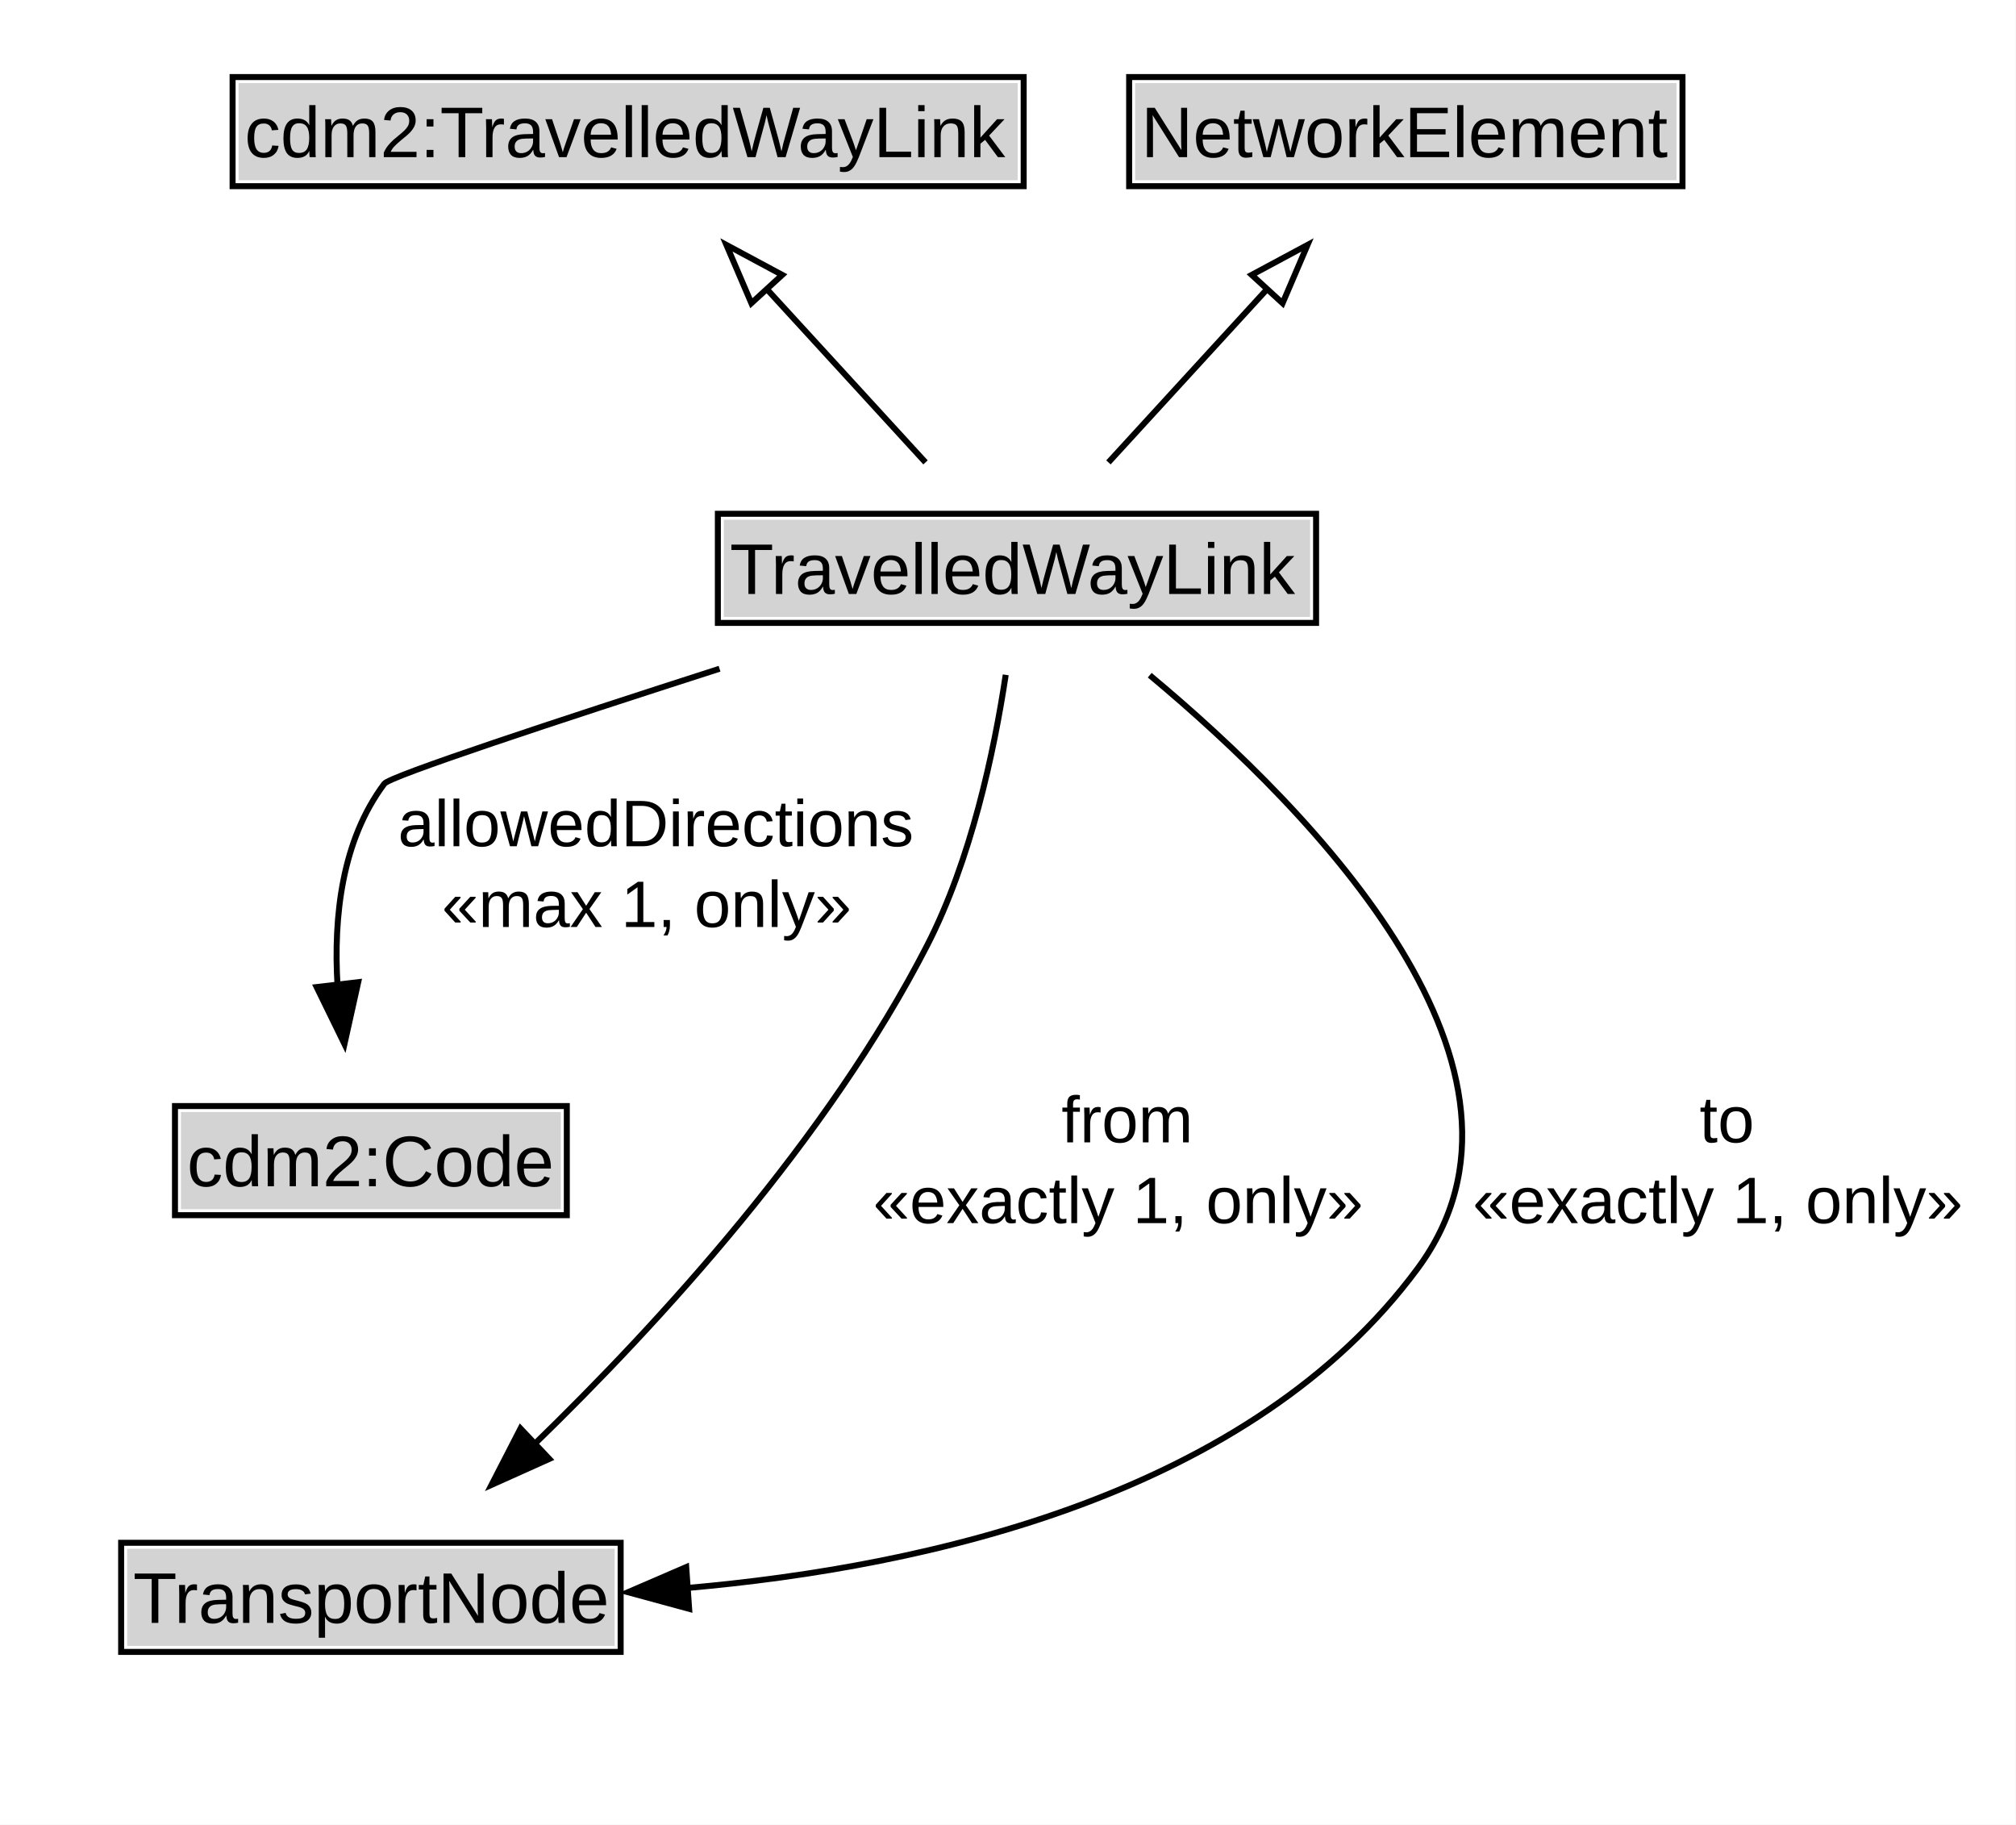
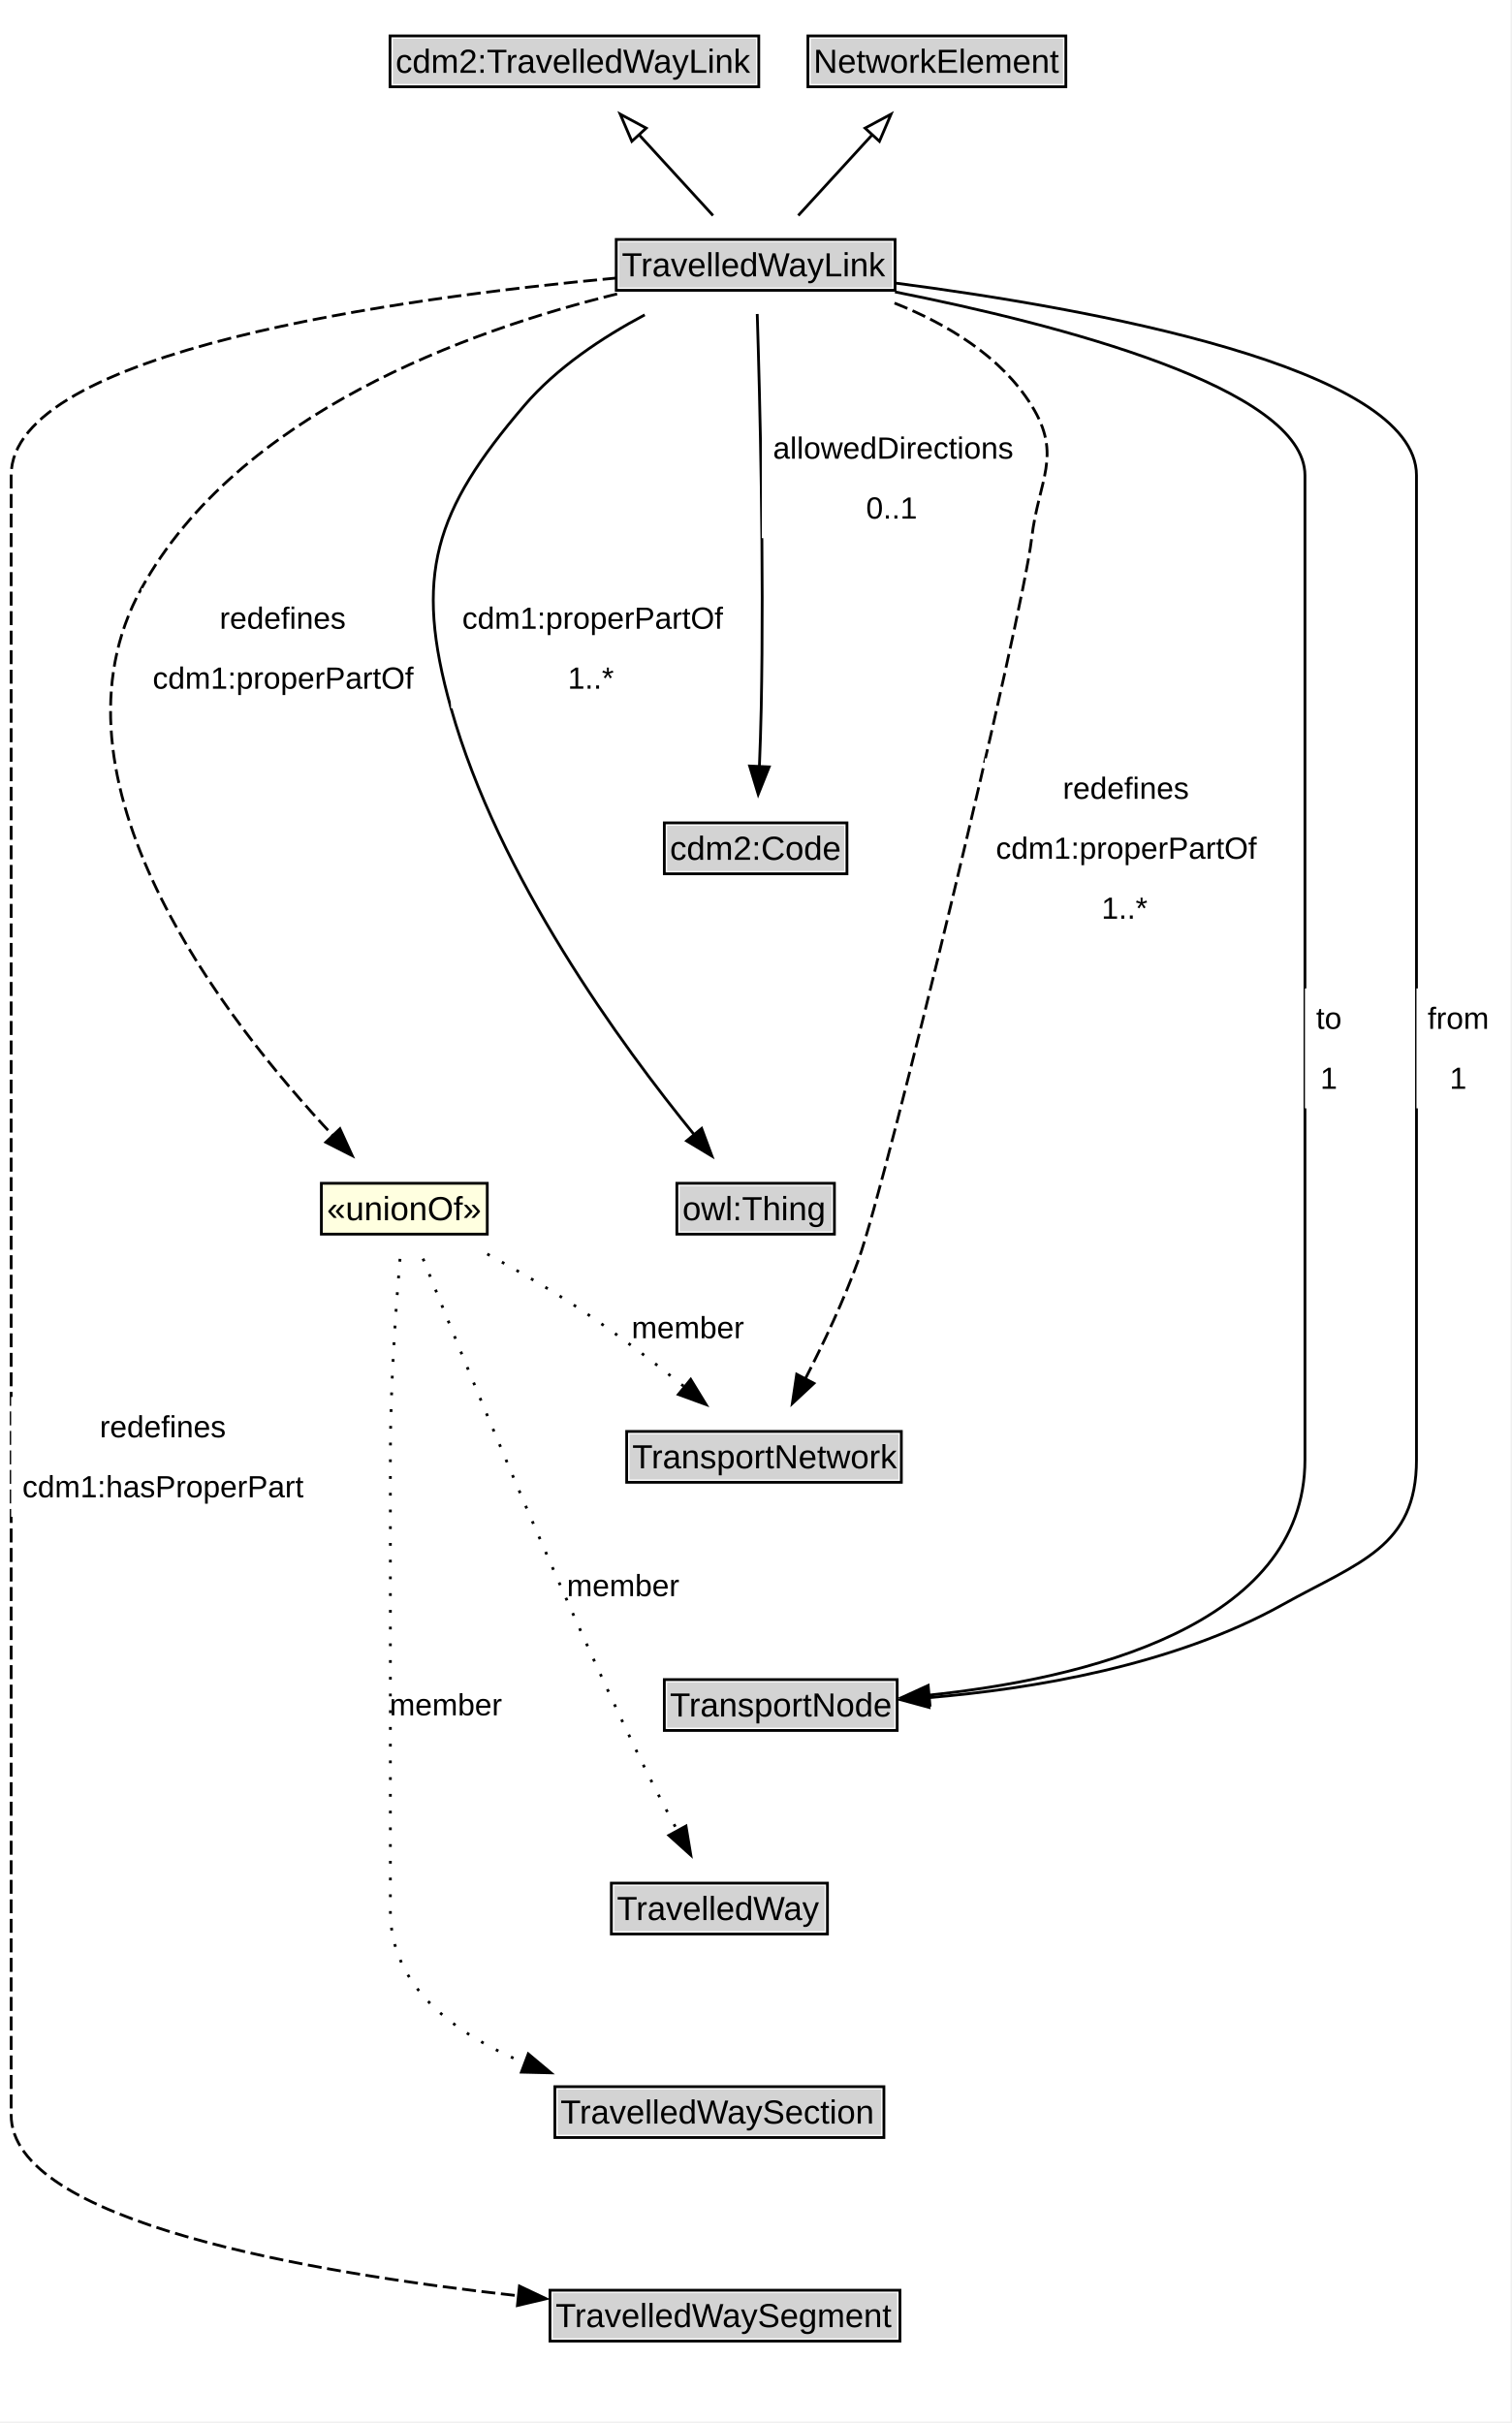
- <svg xmlns="http://www.w3.org/2000/svg" xmlns:xlink="http://www.w3.org/1999/xlink" width="337pt" height="305pt" viewBox="0.00 0.00 337.00 305.00">
-   <g id="graph0" class="graph" transform="scale(1 1) rotate(0) translate(4 301)">
-     <polygon fill="white" stroke="none" points="-4,4 -4,-301 332.92,-301 332.92,4 -4,4" />
-     <g id="clust2" class="cluster">
+ <svg xmlns="http://www.w3.org/2000/svg" xmlns:xlink="http://www.w3.org/1999/xlink" width="542pt" height="869pt" viewBox="0.00 0.00 542.00 869.00">
+   <g id="graph0" class="graph" transform="scale(1 1) rotate(0) translate(4 864.5)">
+     <polygon fill="white" stroke="none" points="-4,4 -4,-864.5 537.75,-864.5 537.75,4 -4,4" />
+     <g id="clust3" class="cluster">
</g>
    <g id="node1" class="node">
      <g id="a_node1">
-         <a xlink:href="../TravelledWayLink.md" xlink:title="&lt;TABLE&gt;">
-           <polygon fill="lightgray" stroke="none" points="117,-197.88 117,-214.12 215,-214.12 215,-197.88 117,-197.88" />
-           <text xml:space="preserve" text-anchor="start" x="118" y="-201.72" font-family="Arial" font-size="12.00">TravelledWayLink</text>
-           <polygon fill="none" stroke="black" points="116,-196.88 116,-215.12 216,-215.12 216,-196.88 116,-196.88" />
+         <a xlink:href="https://w3id.org/citydata/part2/v1/TravelledWayLink" xlink:title="&lt;TABLE&gt;">
+           <polygon fill="lightgray" stroke="none" points="136.88,-834.38 136.88,-850.62 267.12,-850.62 267.12,-834.38 136.88,-834.38" />
+           <text xml:space="preserve" text-anchor="start" x="137.88" y="-838.38" font-family="Arial" font-size="12.00">cdm2:TravelledWayLink</text>
+           <polygon fill="none" stroke="black" points="135.88,-833.38 135.88,-851.62 268.12,-851.62 268.12,-833.38 135.88,-833.38" />
+         </a>
+       </g>
+     </g>
+     <g id="node2" class="node">
+       <g id="a_node2">
+         <a xlink:href="../NetworkElement" xlink:title="&lt;TABLE&gt;">
+           <polygon fill="lightgray" stroke="none" points="286.75,-834.38 286.75,-850.62 377.25,-850.62 377.25,-834.38 286.75,-834.38" />
+           <text xml:space="preserve" text-anchor="start" x="287.75" y="-838.38" font-family="Arial" font-size="12.00">NetworkElement</text>
+           <polygon fill="none" stroke="black" points="285.75,-833.38 285.75,-851.62 378.25,-851.62 378.25,-833.38 285.75,-833.38" />
        </a>
      </g>
    </g>
    <g id="node3" class="node">
-       <polygon fill="lightgray" stroke="none" points="26.25,-98.88 26.25,-115.12 89.75,-115.12 89.75,-98.88 26.25,-98.88" />
-       <text xml:space="preserve" text-anchor="start" x="27.25" y="-102.72" font-family="Arial" font-size="12.00">cdm2:Code</text>
-       <polygon fill="none" stroke="black" points="25.25,-97.88 25.25,-116.12 90.75,-116.12 90.75,-97.88 25.25,-97.88" />
-     </g>
-     <g id="edge6" class="edge">
-       <path fill="none" stroke="black" d="M116.28,-189.22C89.29,-180.54 61.21,-171.28 60.25,-170 53.15,-160.54 51.73,-147.78 52.42,-136.3" />
-       <polygon fill="black" stroke="black" points="55.88,-136.83 53.58,-126.49 48.93,-136.01 55.88,-136.83" />
-       <text xml:space="preserve" text-anchor="middle" x="105.62" y="-159.55" font-family="Arial" font-size="11.00"> allowedDirections </text>
-       <text xml:space="preserve" text-anchor="middle" x="105.62" y="-146.05" font-family="Arial" font-size="11.00"> «max 1, only»  </text>
-     </g>
-     <g id="node4" class="node">
-       <g id="a_node4">
-         <a xlink:href="../TransportNode.md" xlink:title="&lt;TABLE&gt;">
-           <polygon fill="lightgray" stroke="none" points="17.25,-25.88 17.25,-42.12 98.75,-42.12 98.75,-25.88 17.25,-25.88" />
-           <text xml:space="preserve" text-anchor="start" x="18.25" y="-29.73" font-family="Arial" font-size="12.00">TransportNode</text>
-           <polygon fill="none" stroke="black" points="16.25,-24.88 16.25,-43.12 99.75,-43.12 99.75,-24.88 16.25,-24.88" />
+       <g id="a_node3">
+         <a xlink:href="../TravelledWayLink" xlink:title="&lt;TABLE&gt;">
+           <polygon fill="lightgray" stroke="none" points="218,-761.38 218,-777.62 316,-777.62 316,-761.38 218,-761.38" />
+           <text xml:space="preserve" text-anchor="start" x="219" y="-765.38" font-family="Arial" font-size="12.00">TravelledWayLink</text>
+           <polygon fill="none" stroke="black" points="217,-760.38 217,-778.62 317,-778.62 317,-760.38 217,-760.38" />
        </a>
      </g>
    </g>
-     <g id="edge7" class="edge">
-       <path fill="none" stroke="black" d="M164.12,-188.2C162.17,-175.28 158.33,-157.29 151,-143 134.42,-110.69 106.28,-79.93 85.29,-59.56" />
-       <polygon fill="black" stroke="black" points="87.82,-57.14 78.16,-52.8 83.01,-62.22 87.82,-57.14" />
-       <text xml:space="preserve" text-anchor="middle" x="184.44" y="-110.05" font-family="Arial" font-size="11.00"> from </text>
-       <text xml:space="preserve" text-anchor="middle" x="184.44" y="-96.55" font-family="Arial" font-size="11.00"> «exactly 1, only»  </text>
+     <g id="edge1" class="edge">
+       <path fill="none" stroke="black" d="M251.71,-787.21C243.79,-795.85 233.96,-806.59 225.14,-816.22" />
+       <polygon fill="none" stroke="black" points="222.6,-813.82 218.43,-823.56 227.76,-818.55 222.6,-813.82" />
    </g>
-     <g id="edge8" class="edge">
-       <path fill="none" stroke="black" d="M188.19,-188.14C216.06,-164.9 257.44,-122.12 233,-89 205.19,-51.31 151.44,-39.12 110.81,-35.56" />
-       <polygon fill="black" stroke="black" points="111.2,-32.08 100.98,-34.86 110.71,-39.06 111.2,-32.08" />
-       <text xml:space="preserve" text-anchor="middle" x="284.67" y="-110.05" font-family="Arial" font-size="11.00"> to </text>
-       <text xml:space="preserve" text-anchor="middle" x="284.67" y="-96.55" font-family="Arial" font-size="11.00"> «exactly 1, only»  </text>
+     <g id="edge2" class="edge">
+       <path fill="none" stroke="black" d="M282.29,-787.21C290.21,-795.85 300.04,-806.59 308.86,-816.22" />
+       <polygon fill="none" stroke="black" points="306.24,-818.55 315.57,-823.56 311.4,-813.82 306.24,-818.55" />
    </g>
    <g id="node5" class="node">
-       <polygon fill="lightgray" stroke="none" points="35.88,-270.88 35.88,-287.12 166.12,-287.12 166.12,-270.88 35.88,-270.88" />
-       <text xml:space="preserve" text-anchor="start" x="36.88" y="-274.73" font-family="Arial" font-size="12.00">cdm2:TravelledWayLink</text>
-       <polygon fill="none" stroke="black" points="34.88,-269.88 34.88,-288.12 167.12,-288.12 167.12,-269.88 34.88,-269.88" />
+       <g id="a_node5">
+         <a xlink:href="https://w3id.org/citydata/part2/v1/Code" xlink:title="&lt;TABLE&gt;">
+           <polygon fill="lightgray" stroke="none" points="235.25,-552.12 235.25,-568.38 298.75,-568.38 298.75,-552.12 235.25,-552.12" />
+           <text xml:space="preserve" text-anchor="start" x="236.25" y="-556.12" font-family="Arial" font-size="12.00">cdm2:Code</text>
+           <polygon fill="none" stroke="black" points="234.25,-551.12 234.25,-569.38 299.75,-569.38 299.75,-551.12 234.25,-551.12" />
+         </a>
+       </g>
    </g>
-     <g id="edge1" class="edge">
-       <path fill="none" stroke="black" d="M150.71,-223.71C142.79,-232.35 132.96,-243.09 124.14,-252.72" />
-       <polygon fill="none" stroke="black" points="121.6,-250.32 117.43,-260.06 126.76,-255.05 121.6,-250.32" />
+     <g id="edge11" class="edge">
+       <path fill="none" stroke="black" d="M267.57,-751.89C268.48,-723.1 270.05,-662.06 269,-610.5 268.86,-603.68 268.62,-596.33 268.34,-589.44" />
+       <polygon fill="black" stroke="black" points="271.85,-589.46 267.92,-579.62 264.85,-589.77 271.85,-589.46" />
+       <polygon fill="white" stroke="none" points="269.22,-671.5 269.22,-714.5 361.97,-714.5 361.97,-671.5 269.22,-671.5" />
+       <text xml:space="preserve" text-anchor="start" x="273.22" y="-700" font-family="Arial" font-size="11.00">allowedDirections</text>
+       <text xml:space="preserve" text-anchor="start" x="306.6" y="-678.5" font-family="Arial" font-size="11.00">0..1</text>
    </g>
    <g id="node6" class="node">
      <g id="a_node6">
-         <a xlink:href="../NetworkElement.md" xlink:title="&lt;TABLE&gt;">
-           <polygon fill="lightgray" stroke="none" points="185.75,-270.88 185.75,-287.12 276.25,-287.12 276.25,-270.88 185.75,-270.88" />
-           <text xml:space="preserve" text-anchor="start" x="186.75" y="-274.73" font-family="Arial" font-size="12.00">NetworkElement</text>
-           <polygon fill="none" stroke="black" points="184.75,-269.88 184.75,-288.12 277.25,-288.12 277.25,-269.88 184.75,-269.88" />
+         <a xlink:href="https://w3id.org/citydata/imported/owl/latest/Thing" xlink:title="&lt;TABLE&gt;">
+           <polygon fill="lightgray" stroke="none" points="239.75,-422.88 239.75,-439.12 294.25,-439.12 294.25,-422.88 239.75,-422.88" />
+           <text xml:space="preserve" text-anchor="start" x="240.75" y="-426.88" font-family="Arial" font-size="12.00">owl:Thing</text>
+           <polygon fill="none" stroke="black" points="238.75,-421.88 238.75,-440.12 295.25,-440.12 295.25,-421.88 238.75,-421.88" />
        </a>
      </g>
    </g>
-     <g id="edge2" class="edge">
-       <path fill="none" stroke="black" d="M181.29,-223.71C189.21,-232.35 199.04,-243.09 207.86,-252.72" />
-       <polygon fill="none" stroke="black" points="205.24,-255.05 214.57,-260.06 210.4,-250.32 205.24,-255.05" />
+     <g id="edge20" class="edge">
+       <path fill="none" stroke="black" d="M227.23,-751.58C212.08,-743.53 195.66,-732.65 184,-719 151.77,-681.28 144.3,-658.25 157.75,-610.5 174.77,-550.08 218.57,-489.92 245.26,-457.18" />
+       <polygon fill="black" stroke="black" points="247.64,-459.79 251.33,-449.86 242.25,-455.33 247.64,-459.79" />
+       <polygon fill="white" stroke="none" points="157.75,-610.5 157.75,-653.5 258,-653.5 258,-610.5 157.75,-610.5" />
+       <text xml:space="preserve" text-anchor="start" x="161.75" y="-639" font-family="Arial" font-size="11.00">cdm1:properPartOf</text>
+       <text xml:space="preserve" text-anchor="start" x="199.62" y="-617.5" font-family="Arial" font-size="11.00">1..*</text>
+     </g>
+     <g id="node7" class="node">
+       <g id="a_node7">
+         <a xlink:href="../TransportNetwork" xlink:title="&lt;TABLE&gt;">
+           <polygon fill="lightgray" stroke="none" points="221.75,-333.88 221.75,-350.12 318.25,-350.12 318.25,-333.88 221.75,-333.88" />
+           <text xml:space="preserve" text-anchor="start" x="222.75" y="-337.88" font-family="Arial" font-size="12.00">TransportNetwork</text>
+           <polygon fill="none" stroke="black" points="220.75,-332.88 220.75,-351.12 319.25,-351.12 319.25,-332.88 220.75,-332.88" />
+         </a>
+       </g>
+     </g>
+     <g id="edge19" class="edge">
+       <path fill="none" stroke="black" stroke-dasharray="5,2" d="M316.81,-755.8C335.59,-748.33 355.04,-736.74 366,-719 377.1,-701.04 368.48,-692.47 366,-671.5 362.53,-642.17 313.96,-440.81 304,-413 298.73,-398.29 291.29,-382.59 284.71,-369.79" />
+       <polygon fill="black" stroke="black" points="287.91,-368.37 280.16,-361.15 281.72,-371.63 287.91,-368.37" />
+       <polygon fill="white" stroke="none" points="349.15,-528 349.15,-592.5 449.4,-592.5 449.4,-528 349.15,-528" />
+       <text xml:space="preserve" text-anchor="start" x="377.15" y="-578" font-family="Arial" font-size="11.00">redefines</text>
+       <text xml:space="preserve" text-anchor="start" x="353.15" y="-556.5" font-family="Arial" font-size="11.00">cdm1:properPartOf</text>
+       <text xml:space="preserve" text-anchor="start" x="391.03" y="-535" font-family="Arial" font-size="11.00">1..*</text>
+     </g>
+     <g id="node8" class="node">
+       <g id="a_node8">
+         <a xlink:href="../TransportNode" xlink:title="&lt;TABLE&gt;">
+           <polygon fill="lightgray" stroke="none" points="235.25,-244.88 235.25,-261.12 316.75,-261.12 316.75,-244.88 235.25,-244.88" />
+           <text xml:space="preserve" text-anchor="start" x="236.25" y="-248.88" font-family="Arial" font-size="12.00">TransportNode</text>
+           <polygon fill="none" stroke="black" points="234.25,-243.88 234.25,-262.12 317.75,-262.12 317.75,-243.88 234.25,-243.88" />
+         </a>
+       </g>
+     </g>
+     <g id="edge12" class="edge">
+       <path fill="none" stroke="black" d="M316.97,-759.81C375.33,-748.2 464,-725.4 464,-694 464,-694 464,-694 464,-341 464,-281.11 384.45,-262.32 328.84,-256.51" />
+       <polygon fill="black" stroke="black" points="329.51,-253.05 319.23,-255.62 328.87,-260.02 329.51,-253.05" />
+       <polygon fill="white" stroke="none" points="464,-467 464,-510 481,-510 481,-467 464,-467" />
+       <text xml:space="preserve" text-anchor="start" x="468" y="-495.5" font-family="Arial" font-size="11.00">to</text>
+       <text xml:space="preserve" text-anchor="start" x="469.5" y="-474" font-family="Arial" font-size="11.00">1</text>
+     </g>
+     <g id="edge13" class="edge">
+       <path fill="none" stroke="black" d="M316.97,-763C386.51,-753.94 504,-732.87 504,-694 504,-694 504,-694 504,-341 504,-309.55 483.47,-304.32 456,-289 416.82,-267.15 366.23,-258.75 328.67,-255.61" />
+       <polygon fill="black" stroke="black" points="329.19,-252.14 318.96,-254.91 328.68,-259.12 329.19,-252.14" />
+       <polygon fill="white" stroke="none" points="504,-467 504,-510 533.75,-510 533.75,-467 504,-467" />
+       <text xml:space="preserve" text-anchor="start" x="508" y="-495.5" font-family="Arial" font-size="11.00">from</text>
+       <text xml:space="preserve" text-anchor="start" x="515.88" y="-474" font-family="Arial" font-size="11.00">1</text>
+     </g>
+     <g id="node11" class="node">
+       <g id="a_node11">
+         <a xlink:href="../TravelledWaySegment" xlink:title="&lt;TABLE&gt;">
+           <polygon fill="lightgray" stroke="none" points="194.25,-25.88 194.25,-42.12 317.75,-42.12 317.75,-25.88 194.25,-25.88" />
+           <text xml:space="preserve" text-anchor="start" x="195.25" y="-29.88" font-family="Arial" font-size="12.00">TravelledWaySegment</text>
+           <polygon fill="none" stroke="black" points="193.25,-24.88 193.25,-43.12 318.75,-43.12 318.75,-24.88 193.25,-24.88" />
+         </a>
+       </g>
+     </g>
+     <g id="edge14" class="edge">
+       <path fill="none" stroke="black" stroke-dasharray="5,2" d="M217.09,-764.79C139.81,-757.65 0,-738.58 0,-694 0,-694 0,-694 0,-106 0,-67.94 106.38,-49.45 181.99,-41.11" />
+       <polygon fill="black" stroke="black" points="182.29,-44.6 191.87,-40.06 181.56,-37.63 182.29,-44.6" />
+       <polygon fill="white" stroke="none" points="0,-320.5 0,-363.5 107.75,-363.5 107.75,-320.5 0,-320.5" />
+       <text xml:space="preserve" text-anchor="start" x="31.75" y="-349" font-family="Arial" font-size="11.00">redefines</text>
+       <text xml:space="preserve" text-anchor="start" x="4" y="-327.5" font-family="Arial" font-size="11.00">cdm1:hasProperPart</text>
+     </g>
+     <g id="node12" class="node">
+       <polygon fill="lightyellow" stroke="none" points="111.25,-421.88 111.25,-440.12 170.75,-440.12 170.75,-421.88 111.25,-421.88" />
+       <text xml:space="preserve" text-anchor="start" x="113.25" y="-426.88" font-family="Arial" font-size="12.00">«unionOf»</text>
+       <polygon fill="none" stroke="black" points="111.25,-421.88 111.25,-440.12 170.75,-440.12 170.75,-421.88 111.25,-421.88" />
+     </g>
+     <g id="edge18" class="edge">
+       <path fill="none" stroke="black" stroke-dasharray="5,2" d="M217.32,-759.09C163.71,-745.92 81.39,-716.17 46.75,-653.5 9.1,-585.38 76.12,-499.13 115.44,-457.2" />
+       <polygon fill="black" stroke="black" points="117.91,-459.67 122.31,-450.03 112.86,-454.83 117.91,-459.67" />
+       <polygon fill="white" stroke="none" points="46.75,-610.5 46.75,-653.5 147,-653.5 147,-610.5 46.75,-610.5" />
+       <text xml:space="preserve" text-anchor="start" x="74.75" y="-639" font-family="Arial" font-size="11.00">redefines</text>
+       <text xml:space="preserve" text-anchor="start" x="50.75" y="-617.5" font-family="Arial" font-size="11.00">cdm1:properPartOf</text>
+     </g>
+     <g id="node9" class="node">
+       <g id="a_node9">
+         <a xlink:href="../TravelledWay" xlink:title="&lt;TABLE&gt;">
+           <polygon fill="lightgray" stroke="none" points="216.25,-171.88 216.25,-188.12 291.75,-188.12 291.75,-171.88 216.25,-171.88" />
+           <text xml:space="preserve" text-anchor="start" x="217.25" y="-175.88" font-family="Arial" font-size="12.00">TravelledWay</text>
+           <polygon fill="none" stroke="black" points="215.25,-170.88 215.25,-189.12 292.75,-189.12 292.75,-170.88 215.25,-170.88" />
+         </a>
+       </g>
+     </g>
+     <g id="node10" class="node">
+       <g id="a_node10">
+         <a xlink:href="../TravelledWaySection" xlink:title="&lt;TABLE&gt;">
+           <polygon fill="lightgray" stroke="none" points="196,-98.88 196,-115.12 312,-115.12 312,-98.88 196,-98.88" />
+           <text xml:space="preserve" text-anchor="start" x="197" y="-102.88" font-family="Arial" font-size="12.00">TravelledWaySection</text>
+           <polygon fill="none" stroke="black" points="195,-97.88 195,-116.12 313,-116.12 313,-97.88 195,-97.88" />
+         </a>
+       </g>
+     </g>
+     <g id="edge15" class="edge">
+       <path fill="none" stroke="black" stroke-dasharray="1,5" d="M170.75,-414.75C181.45,-408.93 193.48,-402 204,-395 216.84,-386.45 230.33,-376.1 241.75,-366.88" />
+       <polygon fill="black" stroke="black" points="243.71,-369.8 249.23,-360.75 239.28,-364.38 243.71,-369.8" />
+       <text xml:space="preserve" text-anchor="middle" x="242.68" y="-384.55" font-family="Arial" font-size="11.00">member</text>
+     </g>
+     <g id="edge16" class="edge">
+       <path fill="none" stroke="black" stroke-dasharray="1,5" d="M147.71,-413.09C161.37,-378.99 193.75,-299.73 225,-235 229.34,-226.01 234.4,-216.35 239.06,-207.73" />
+       <polygon fill="black" stroke="black" points="242.02,-209.61 243.75,-199.16 235.88,-206.25 242.02,-209.61" />
+       <text xml:space="preserve" text-anchor="middle" x="219.46" y="-292.05" font-family="Arial" font-size="11.00">member</text>
+     </g>
+     <g id="edge17" class="edge">
+       <path fill="none" stroke="black" stroke-dasharray="1,5" d="M139.45,-413.01C137.98,-395.49 136,-367.36 136,-343 136,-343 136,-343 136,-179 136,-152.1 158.79,-135.13 184.34,-124.56" />
+       <polygon fill="black" stroke="black" points="185.46,-127.88 193.58,-121.08 182.99,-121.33 185.46,-127.88" />
+       <text xml:space="preserve" text-anchor="middle" x="155.88" y="-249.3" font-family="Arial" font-size="11.00">member</text>
    </g>
  </g>
</svg>
